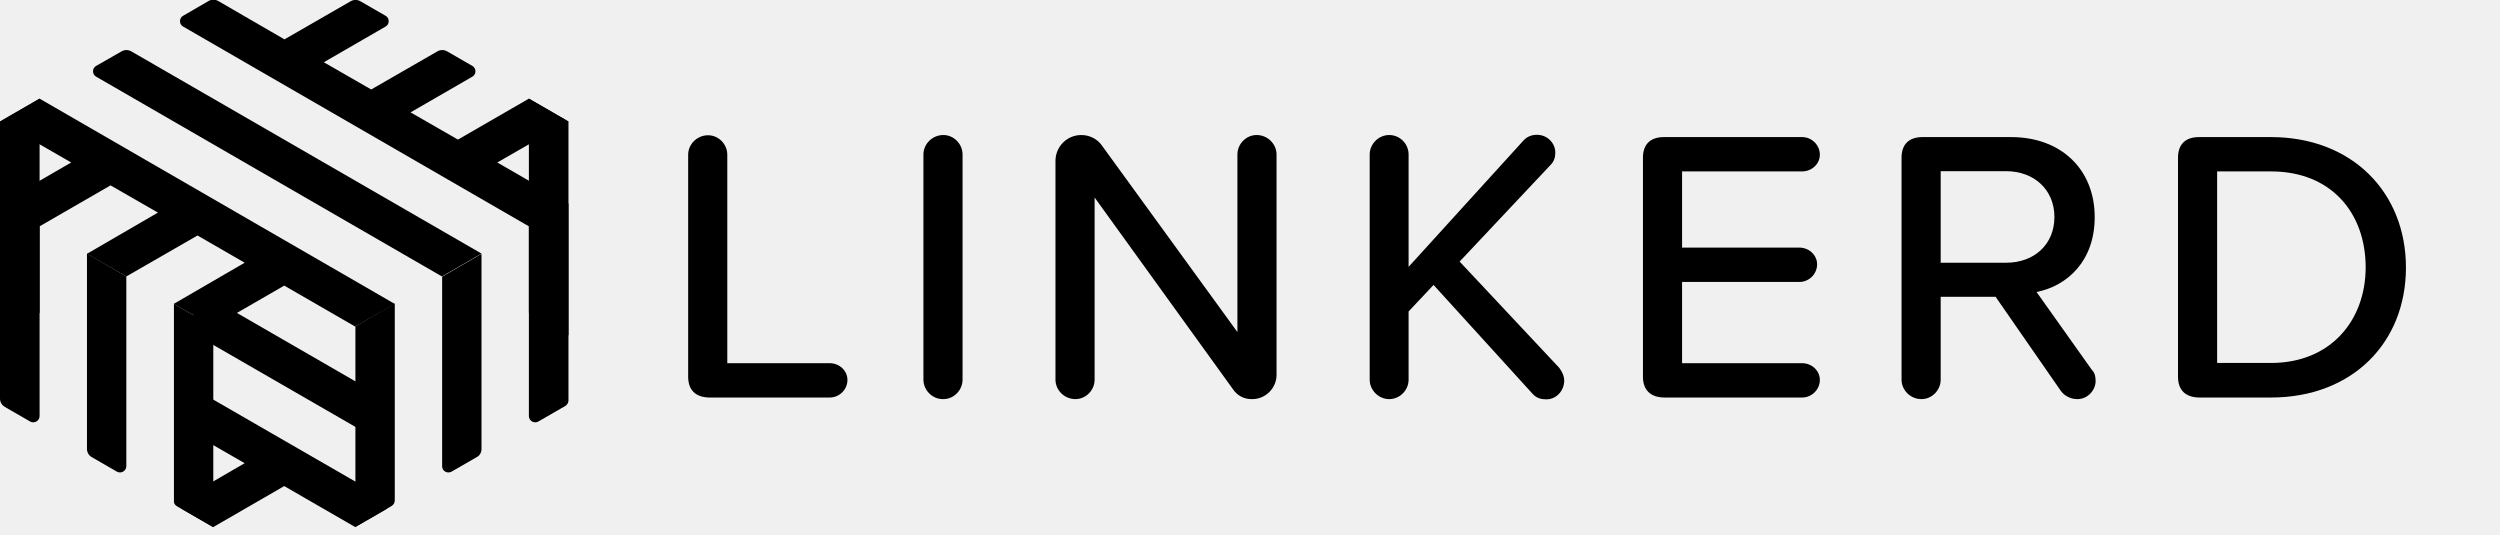
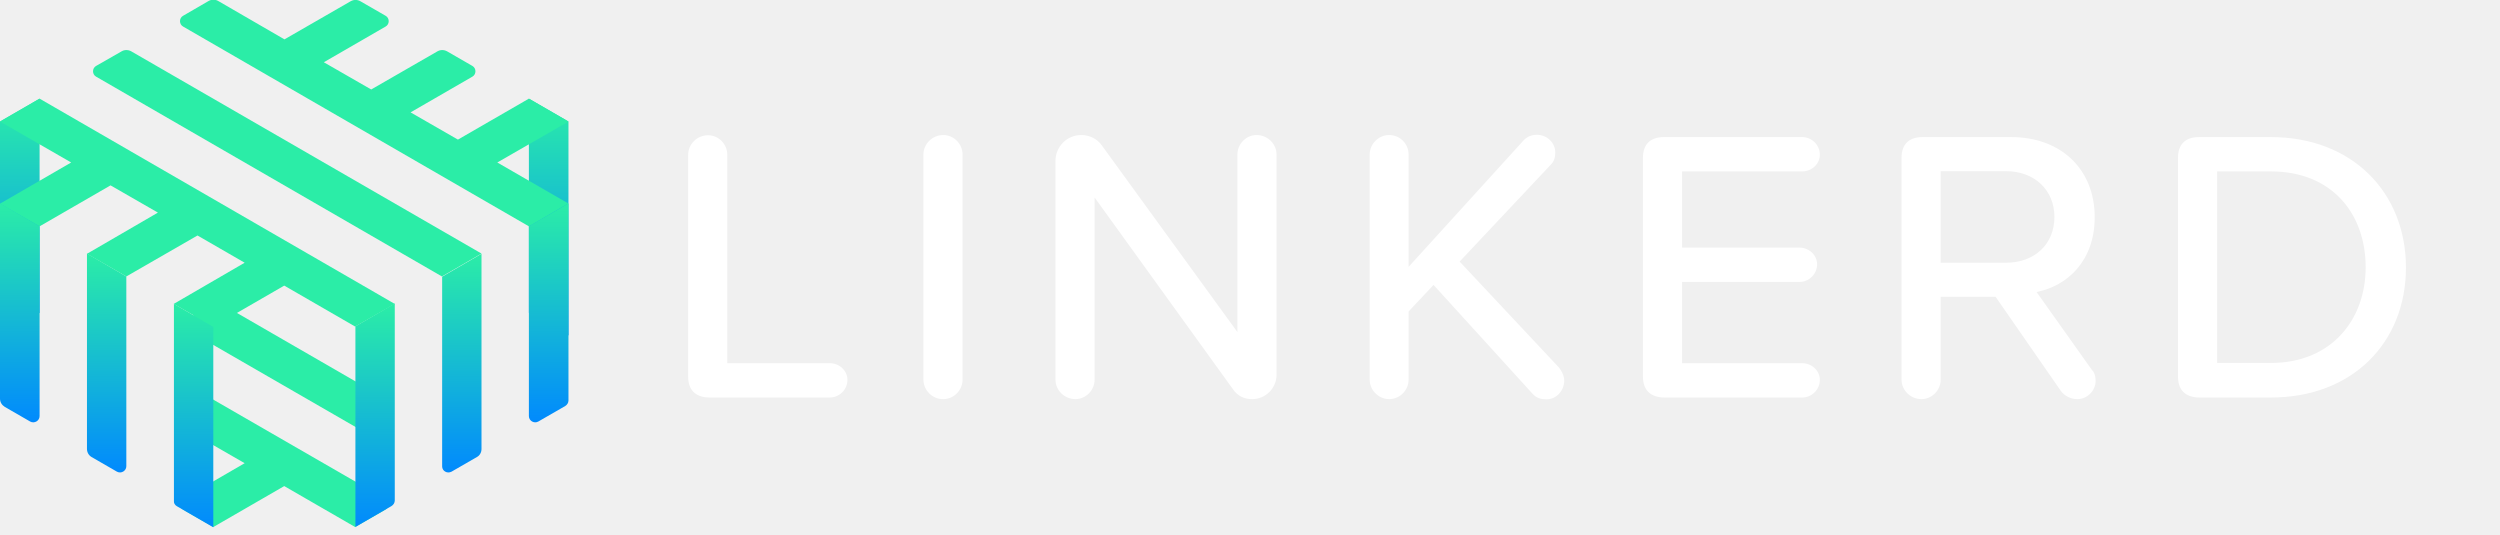
- <svg xmlns="http://www.w3.org/2000/svg" viewBox="0 0 1092.4 233.7">
+ <svg xmlns="http://www.w3.org/2000/svg" version="1.1" x="0px" y="0px" viewBox="0 0 1092.4 233.7" style="enable-background:new 0 0 1092.4 233.7;" xml:space="preserve">
+   <style type="text/css">
+ 	.st0{fill:#FF576B;}
+ 	.st1{fill:#6D6E71;}
+ 	.st2{fill:#FFFFFF;}
+ 	.st3{fill:url(#SVGID_1_);}
+ 	.st4{fill:url(#SVGID_2_);}
+ 	.st5{fill:#2BEDA7;}
+ 	.st6{fill:url(#SVGID_3_);}
+ 	.st7{fill:url(#SVGID_4_);}
+ 	.st8{fill:url(#SVGID_5_);}
+ 	.st9{fill:url(#SVGID_6_);}
+ 	.st10{fill:url(#SVGID_7_);}
+ 	.st11{fill:url(#SVGID_8_);}
+ 	.st12{fill:url(#SVGID_9_);}
+ 	.st13{fill:url(#SVGID_10_);}
+ 	.st14{fill:url(#SVGID_11_);}
+ 	.st15{fill:url(#SVGID_12_);}
+ 	.st16{fill:url(#SVGID_13_);}
+ 	.st17{fill:url(#SVGID_14_);}
+ 	.st18{fill:url(#SVGID_15_);}
+ 	.st19{fill:url(#SVGID_16_);}
+ 	.st20{fill:url(#SVGID_17_);}
+ 	.st21{fill:url(#SVGID_18_);}
+ 	.st22{fill:url(#SVGID_19_);}
+ 	.st23{fill:url(#SVGID_20_);}
+ 	.st24{fill:url(#SVGID_21_);}
+ 	.st25{fill:url(#SVGID_22_);}
+ 	.st26{fill:url(#SVGID_23_);}
+ 	.st27{fill:url(#SVGID_24_);}
+ 	.st28{filter:url(#Adobe_OpacityMaskFilter);}
+ 	.st29{mask:url(#mask-2_6_);}
+ 	.st30{fill:#018AFD;}
+ 	.st31{fill:#00A2FD;}
+ 	.st32{fill:#06C0FD;}
+ 	.st33{fill:#03B5FD;}
+ 	.st34{fill:#0074FD;}
+ 	.st35{fill:#005CFD;}
+ 	.st36{filter:url(#Adobe_OpacityMaskFilter_1_);}
+ 	.st37{mask:url(#mask-4_6_);fill:#003CFD;}
+ 	.st38{fill:#0E13FD;}
+ 	.st39{filter:url(#Adobe_OpacityMaskFilter_2_);}
+ 	.st40{mask:url(#mask-2_5_);fill:#FFFFFF;}
+ 	.st41{filter:url(#Adobe_OpacityMaskFilter_3_);}
+ 	.st42{mask:url(#mask-4_5_);fill:#003CFD;}
+ 	.st43{filter:url(#Adobe_OpacityMaskFilter_4_);}
+ 	.st44{mask:url(#mask-2_1_);fill:#FFFFFF;}
+ 	.st45{filter:url(#Adobe_OpacityMaskFilter_5_);}
+ 	.st46{mask:url(#mask-4_4_);fill:#FFFFFF;}
+ 	.st47{fill:#018BFE;}
+ 	.st48{fill:#02C2FE;}
+ 	.st49{fill:#04B6FE;}
+ 	.st50{fill:#0095FE;}
+ 	.st51{fill:#0074FE;}
+ 	.st52{fill:#005CFE;}
+ 	.st53{fill:#003DFE;}
+ 	.st54{fill:#0E13FE;}
+ 	.st55{filter:url(#Adobe_OpacityMaskFilter_6_);}
+ 	.st56{mask:url(#mask-2_7_);}
+ 	.st57{filter:url(#Adobe_OpacityMaskFilter_7_);}
+ 	.st58{mask:url(#mask-2_2_);fill:#FFFFFF;}
+ 	.st59{filter:url(#Adobe_OpacityMaskFilter_8_);}
+ 	.st60{mask:url(#mask-4_3_);fill:#003CFD;}
+ 	.st61{filter:url(#Adobe_OpacityMaskFilter_9_);}
+ 	.st62{mask:url(#mask-4_7_);fill:#003CFD;}
+ 	.st63{filter:url(#Adobe_OpacityMaskFilter_10_);}
+ 	.st64{mask:url(#mask-4_1_);fill:#003CFD;}
+ 	.st65{fill:url(#SVGID_25_);}
+ 	.st66{fill:url(#SVGID_26_);}
+ 	.st67{fill:url(#SVGID_27_);}
+ 	.st68{fill:url(#SVGID_28_);}
+ 	.st69{fill:url(#SVGID_29_);}
+ 	.st70{fill:url(#SVGID_30_);}
+ 	.st71{fill:url(#SVGID_31_);}
+ 	.st72{fill:url(#SVGID_32_);}
+ 	.st73{fill:url(#SVGID_33_);}
+ 	.st74{fill:url(#SVGID_34_);}
+ 	.st75{fill:url(#SVGID_35_);}
+ 	.st76{fill:url(#SVGID_36_);}
+ 	.st77{fill:url(#SVGID_37_);}
+ 	.st78{fill:url(#SVGID_38_);}
+ 	.st79{fill:url(#SVGID_39_);}
+ 	.st80{fill:url(#SVGID_40_);}
+ 	.st81{fill:url(#SVGID_41_);}
+ 	.st82{fill:url(#SVGID_42_);}
+ 	.st83{fill:url(#SVGID_43_);}
+ 	.st84{fill:url(#SVGID_44_);}
+ 	.st85{fill:url(#SVGID_45_);}
+ 	.st86{fill:url(#SVGID_46_);}
+ 	.st87{fill:url(#SVGID_47_);}
+ 	.st88{fill:url(#SVGID_48_);}
+ 	.st89{fill:url(#SVGID_49_);}
+ 	.st90{fill:url(#SVGID_50_);}
+ 	.st91{fill:url(#SVGID_51_);}
+ 	.st92{fill:url(#SVGID_52_);}
+ 	.st93{fill:url(#SVGID_53_);}
+ 	.st94{fill:url(#SVGID_54_);}
+ 	.st95{fill:url(#SVGID_55_);}
+ 	.st96{fill:url(#SVGID_56_);}
+ 	.st97{fill:url(#SVGID_57_);}
+ 	.st98{fill:url(#SVGID_58_);}
+ 	.st99{fill:url(#SVGID_59_);}
+ 	.st100{fill:url(#SVGID_60_);}
+ 	.st101{fill:url(#SVGID_61_);}
+ 	.st102{fill:url(#SVGID_62_);}
+ 	.st103{fill:url(#SVGID_63_);}
+ 	.st104{fill:url(#SVGID_64_);}
+ 	.st105{display:none;}
+ 	.st106{display:inline;}
+ </style>
  <g id="Layer_1">
-     <path class="st2" d="M300.7,164.6v-97c0-4.6,3.9-8.5,8.7-8.5c4.6,0,8.4,3.9,8.4,8.5v91.1h44.8c4.1,0,7.7,3.2,7.7,7.3 c0,4.3-3.6,7.7-7.7,7.7h-52.7C303.9,173.6,300.7,170.4,300.7,164.6z" />
-     <path class="st2" d="M403.5,165.9V67.5c0-4.6,3.9-8.5,8.7-8.5c4.6,0,8.4,3.9,8.4,8.5v98.4c0,4.6-3.8,8.5-8.4,8.5 C407.4,174.5,403.5,170.5,403.5,165.9z" />
-     <path class="st2" d="M538.7,170l-60.4-83.7v79.6c0,4.6-3.8,8.5-8.4,8.5c-4.8,0-8.7-3.9-8.7-8.5V70.3c0-6.1,4.9-11.3,11.3-11.3 c3.6,0,7,1.7,9,4.6l59.2,81.5V67.5c0-4.6,3.8-8.5,8.4-8.5c4.8,0,8.7,3.9,8.7,8.5v96.3c0,5.8-4.8,10.6-10.6,10.6 C543.7,174.5,540.6,172.9,538.7,170z" />
-     <path class="st2" d="M683.5,166.3c0,4.4-3.4,8.2-7.8,8.2c-2.2,0-4.3-0.5-6-2.4l-43.3-47.6l-10.9,11.6v29.8c0,4.6-3.8,8.5-8.5,8.5 c-4.6,0-8.5-3.9-8.5-8.5V67.5c0-4.6,3.9-8.5,8.5-8.5c4.8,0,8.5,3.9,8.5,8.5v49.1l50.1-55.1c1.7-1.9,3.8-2.6,6-2.6 c4.3,0,8,3.4,8,7.8c0,2-0.5,3.9-2.2,5.5l-39.6,42.1l43.5,46.4C682.6,162.4,683.5,164.4,683.5,166.3z" />
-     <path class="st2" d="M717.9,164.6V68.9c0-5.8,3.2-9,9.2-9h60.4c4.1,0,7.7,3.4,7.7,7.7c0,4.1-3.6,7.3-7.7,7.3H735v33.3h51.3 c4.1,0,7.7,3.2,7.7,7.3c0,4.3-3.6,7.7-7.7,7.7H735v35.5h52.5c4.1,0,7.7,3.2,7.7,7.3c0,4.3-3.6,7.7-7.7,7.7h-60.4 C721.2,173.6,717.9,170.4,717.9,164.6z" />
-     <path class="st2" d="M915.7,166.6c0,3.6-3.2,7.8-8,7.8c-2.9,0-5.6-1.4-7.2-3.6l-28.5-41.1h-24v36.2c0,4.6-3.8,8.5-8.4,8.5 c-4.8,0-8.7-3.9-8.7-8.5v-97c0-5.8,3.2-9,9.2-9h38.7c21.7,0,36.5,14,36.5,35c0,19.1-11.9,30-25.4,32.7l24,33.8 C915,162.5,915.7,163.9,915.7,166.6z M848,114.8h28.6c12.3,0,21.1-8,21.1-20c0-11.9-8.9-20-21.1-20H848V114.8z" />
-     <path class="st2" d="M951.7,164.6V68.9c0-5.8,3.2-9,9.2-9h31.4c35.5,0,59,24.2,59,57c0,32.9-23.5,56.8-59,56.8h-31.4 C954.9,173.6,951.7,170.4,951.7,164.6z M992.3,158.6c26.3,0,41.4-18.8,41.4-41.8c0-23.4-14.7-41.9-41.4-41.9h-23.5v83.7H992.3z" />
    <g>
-       <linearGradient id="SVGID_1_" gradientUnits="userSpaceOnUse" x1="239.749" y1="43.139" x2="239.749" y2="146.622">
-         <stop offset="0" stop-color="#2beda7" />
-         <stop offset="1" stop-color="#018afd" />
-       </linearGradient>
-       <polygon class="st3" points="231.1,43.1 231.1,136.7 248.4,146.6 248.4,53.1" />
-       <linearGradient id="SVGID_2_" gradientUnits="userSpaceOnUse" x1="8.642" y1="43.142" x2="8.642" y2="146.628">
-         <stop offset="0" stop-color="#2beda7" />
-         <stop offset="1" stop-color="#018afd" />
-       </linearGradient>
-       <polygon class="st4" points="0,146.6 17.3,136.7 17.3,43.1 0,53.1" />
+       <path class="st2" d="M300.7,164.6v-97c0-4.6,3.9-8.5,8.7-8.5c4.6,0,8.4,3.9,8.4,8.5v91.1h44.8c4.1,0,7.7,3.2,7.7,7.3    c0,4.3-3.6,7.7-7.7,7.7h-52.7C303.9,173.6,300.7,170.4,300.7,164.6z" />
+       <path class="st2" d="M403.5,165.9V67.5c0-4.6,3.9-8.5,8.7-8.5c4.6,0,8.4,3.9,8.4,8.5v98.4c0,4.6-3.8,8.5-8.4,8.5    C407.4,174.5,403.5,170.5,403.5,165.9z" />
+       <path class="st2" d="M538.7,170l-60.4-83.7v79.6c0,4.6-3.8,8.5-8.4,8.5c-4.8,0-8.7-3.9-8.7-8.5V70.3c0-6.1,4.9-11.3,11.3-11.3    c3.6,0,7,1.7,9,4.6l59.2,81.5V67.5c0-4.6,3.8-8.5,8.4-8.5c4.8,0,8.7,3.9,8.7,8.5v96.3c0,5.8-4.8,10.6-10.6,10.6    C543.7,174.5,540.6,172.9,538.7,170z" />
+       <path class="st2" d="M683.5,166.3c0,4.4-3.4,8.2-7.8,8.2c-2.2,0-4.3-0.5-6-2.4l-43.3-47.6l-10.9,11.6v29.8c0,4.6-3.8,8.5-8.5,8.5    c-4.6,0-8.5-3.9-8.5-8.5V67.5c0-4.6,3.9-8.5,8.5-8.5c4.8,0,8.5,3.9,8.5,8.5v49.1l50.1-55.1c1.7-1.9,3.8-2.6,6-2.6    c4.3,0,8,3.4,8,7.8c0,2-0.5,3.9-2.2,5.5l-39.6,42.1l43.5,46.4C682.6,162.4,683.5,164.4,683.5,166.3z" />
+       <path class="st2" d="M717.9,164.6V68.9c0-5.8,3.2-9,9.2-9h60.4c4.1,0,7.7,3.4,7.7,7.7c0,4.1-3.6,7.3-7.7,7.3H735v33.3h51.3    c4.1,0,7.7,3.2,7.7,7.3c0,4.3-3.6,7.7-7.7,7.7H735v35.5h52.5c4.1,0,7.7,3.2,7.7,7.3c0,4.3-3.6,7.7-7.7,7.7h-60.4    C721.2,173.6,717.9,170.4,717.9,164.6z" />
+       <path class="st2" d="M915.7,166.6c0,3.6-3.2,7.8-8,7.8c-2.9,0-5.6-1.4-7.2-3.6l-28.5-41.1h-24v36.2c0,4.6-3.8,8.5-8.4,8.5    c-4.8,0-8.7-3.9-8.7-8.5v-97c0-5.8,3.2-9,9.2-9h38.7c21.7,0,36.5,14,36.5,35c0,19.1-11.9,30-25.4,32.7l24,33.8    C915,162.5,915.7,163.9,915.7,166.6z M848,114.8h28.6c12.3,0,21.1-8,21.1-20c0-11.9-8.9-20-21.1-20H848V114.8z" />
+       <path class="st2" d="M951.7,164.6V68.9c0-5.8,3.2-9,9.2-9h31.4c35.5,0,59,24.2,59,57c0,32.9-23.5,56.8-59,56.8h-31.4    C954.9,173.6,951.7,170.4,951.7,164.6z M992.3,158.6c26.3,0,41.4-18.8,41.4-41.8c0-23.4-14.7-41.9-41.4-41.9h-23.5v83.7H992.3z" />
+     </g>
+     <g>
      <g>
-         <polygon class="st5" points="84.5,145.7 163.9,191.5 163.9,171.6 89.6,128.7 84.5,131.6 84.5,131.7" />
-         <path class="st5" d="M168.4,218l-83.9-48.4v19.9l22.4,12.9L80,218c-1.8,1-1.8,3.7,0,4.7l13.2,7.6l31-17.9l31,17.9l13.2-7.6 C170.2,221.7,170.2,219.1,168.4,218z" />
+         <linearGradient id="SVGID_1_" gradientUnits="userSpaceOnUse" x1="239.749" y1="43.139" x2="239.749" y2="146.622">
+           <stop offset="0" style="stop-color:#2BEDA7" />
+           <stop offset="1" style="stop-color:#018AFD" />
+         </linearGradient>
+         <polygon class="st3" points="231.1,43.1 231.1,136.7 248.4,146.6 248.4,53.1    " />
+         <linearGradient id="SVGID_2_" gradientUnits="userSpaceOnUse" x1="8.642" y1="43.142" x2="8.642" y2="146.628">
+           <stop offset="0" style="stop-color:#2BEDA7" />
+           <stop offset="1" style="stop-color:#018AFD" />
+         </linearGradient>
+         <polygon class="st4" points="0,146.6 17.3,136.7 17.3,43.1 0,53.1    " />
+       </g>
+       <g>
+         <polygon class="st5" points="84.5,145.7 163.9,191.5 163.9,171.6 89.6,128.7 84.5,131.6 84.5,131.7    " />
+         <path class="st5" d="M168.4,218l-83.9-48.4v19.9l22.4,12.9L80,218c-1.8,1-1.8,3.7,0,4.7l13.2,7.6l31-17.9l31,17.9l13.2-7.6     C170.2,221.7,170.2,219.1,168.4,218z" />
      </g>
      <g>
        <linearGradient id="SVGID_3_" gradientUnits="userSpaceOnUse" x1="239.749" y1="88.949" x2="239.749" y2="184.549">
-           <stop offset="0" stop-color="#2beda7" />
-           <stop offset="1" stop-color="#018afd" />
+           <stop offset="0" style="stop-color:#2BEDA7" />
+           <stop offset="1" style="stop-color:#018AFD" />
        </linearGradient>
        <path class="st6" d="M231.1,98.9v82.9c0,2.1,2.3,3.4,4.1,2.4l11.8-6.8c0.8-0.5,1.4-1.4,1.4-2.4V88.9L231.1,98.9z" />
        <linearGradient id="SVGID_4_" gradientUnits="userSpaceOnUse" x1="201.805" y1="110.855" x2="201.805" y2="206.455">
-           <stop offset="0" stop-color="#2beda7" />
-           <stop offset="1" stop-color="#018afd" />
+           <stop offset="0" style="stop-color:#2BEDA7" />
+           <stop offset="1" style="stop-color:#018AFD" />
        </linearGradient>
        <path class="st7" d="M197.3,206.1l11.1-6.4c1.3-0.7,2-2.1,2-3.5v-85.3l-17.2,10v82.9C193.2,205.8,195.4,207.1,197.3,206.1z" />
        <linearGradient id="SVGID_5_" gradientUnits="userSpaceOnUse" x1="163.861" y1="132.761" x2="163.861" y2="230.35">
-           <stop offset="0" stop-color="#2beda7" />
-           <stop offset="1" stop-color="#018afd" />
+           <stop offset="0" style="stop-color:#2BEDA7" />
+           <stop offset="1" style="stop-color:#018AFD" />
        </linearGradient>
        <path class="st8" d="M155.2,230.3l15.9-9.2c0.8-0.5,1.4-1.4,1.4-2.4v-86.1l-17.2,10V230.3z" />
        <linearGradient id="SVGID_6_" gradientUnits="userSpaceOnUse" x1="84.539" y1="132.761" x2="84.539" y2="230.348">
-           <stop offset="0" stop-color="#2beda7" />
-           <stop offset="1" stop-color="#018afd" />
+           <stop offset="0" style="stop-color:#2BEDA7" />
+           <stop offset="1" style="stop-color:#018AFD" />
        </linearGradient>
        <path class="st9" d="M77.3,221.2l15.9,9.2v-87.6l-17.2-10v86.1C75.9,219.8,76.4,220.7,77.3,221.2z" />
        <linearGradient id="SVGID_7_" gradientUnits="userSpaceOnUse" x1="46.595" y1="110.855" x2="46.595" y2="206.455">
-           <stop offset="0" stop-color="#2beda7" />
-           <stop offset="1" stop-color="#018afd" />
+           <stop offset="0" style="stop-color:#2BEDA7" />
+           <stop offset="1" style="stop-color:#018AFD" />
        </linearGradient>
        <path class="st10" d="M40,199.7l11.1,6.4c1.8,1,4.1-0.3,4.1-2.4v-82.9l-17.2-10v85.3C38,197.6,38.7,198.9,40,199.7z" />
        <linearGradient id="SVGID_8_" gradientUnits="userSpaceOnUse" x1="8.651" y1="88.947" x2="8.651" y2="184.548">
-           <stop offset="0" stop-color="#2beda7" />
-           <stop offset="1" stop-color="#018afd" />
+           <stop offset="0" style="stop-color:#2BEDA7" />
+           <stop offset="1" style="stop-color:#018AFD" />
        </linearGradient>
        <path class="st11" d="M2.1,177.8l11.1,6.4c1.8,1,4.1-0.3,4.1-2.4V98.9L0,88.9v85.3C0,175.7,0.8,177,2.1,177.8z" />
      </g>
      <g>
-         <path class="st5" d="M248.4,53.1l-17.3-10l-31,17.9l-20.7-11.9l27-15.6c1.8-1,1.8-3.7,0-4.7l-11.1-6.4c-1.3-0.7-2.8-0.7-4.1,0 l-29,16.7l-20.7-11.9l27-15.6c1.8-1,1.8-3.7,0-4.7l-11.1-6.4c-1.3-0.7-2.8-0.7-4.1,0l-29,16.7l-29-16.8c-1.3-0.7-2.8-0.7-4.1,0 L80,6.9c-1.8,1-1.8,3.7,0,4.7l151.1,87.3l17.2-10l-31-17.9L248.4,53.1z" />
+         <path class="st5" d="M248.4,53.1l-17.3-10l-31,17.9l-20.7-11.9l27-15.6c1.8-1,1.8-3.7,0-4.7l-11.1-6.4c-1.3-0.7-2.8-0.7-4.1,0     l-29,16.7l-20.7-11.9l27-15.6c1.8-1,1.8-3.7,0-4.7l-11.1-6.4c-1.3-0.7-2.8-0.7-4.1,0l-29,16.7l-29-16.8c-1.3-0.7-2.8-0.7-4.1,0     L80,6.9c-1.8,1-1.8,3.7,0,4.7l151.1,87.3l17.2-10l-31-17.9L248.4,53.1z" />
        <path class="st5" d="M53.2,22.4L42,28.8c-1.8,1-1.8,3.7,0,4.7l151.1,87.3l17.3-10L57.3,22.4C56,21.7,54.4,21.7,53.2,22.4z" />
-         <polygon class="st5" points="0,53.1 31.1,71 0,89 17.3,98.9 48.3,81 69,92.9 38,110.9 55.2,120.8 86.3,102.9 106.9,114.8 75.9,132.8 93.2,142.7 124.2,124.8 155.2,142.7 172.5,132.8 17.3,43.1" />
+         <polygon class="st5" points="0,53.1 31.1,71 0,89 17.3,98.9 48.3,81 69,92.9 38,110.9 55.2,120.8 86.3,102.9 106.9,114.8     75.9,132.8 93.2,142.7 124.2,124.8 155.2,142.7 172.5,132.8 17.3,43.1    " />
      </g>
    </g>
  </g>
+   <g id="nyt_x5F_exporter_x5F_info" class="st105">
+ </g>
</svg>
